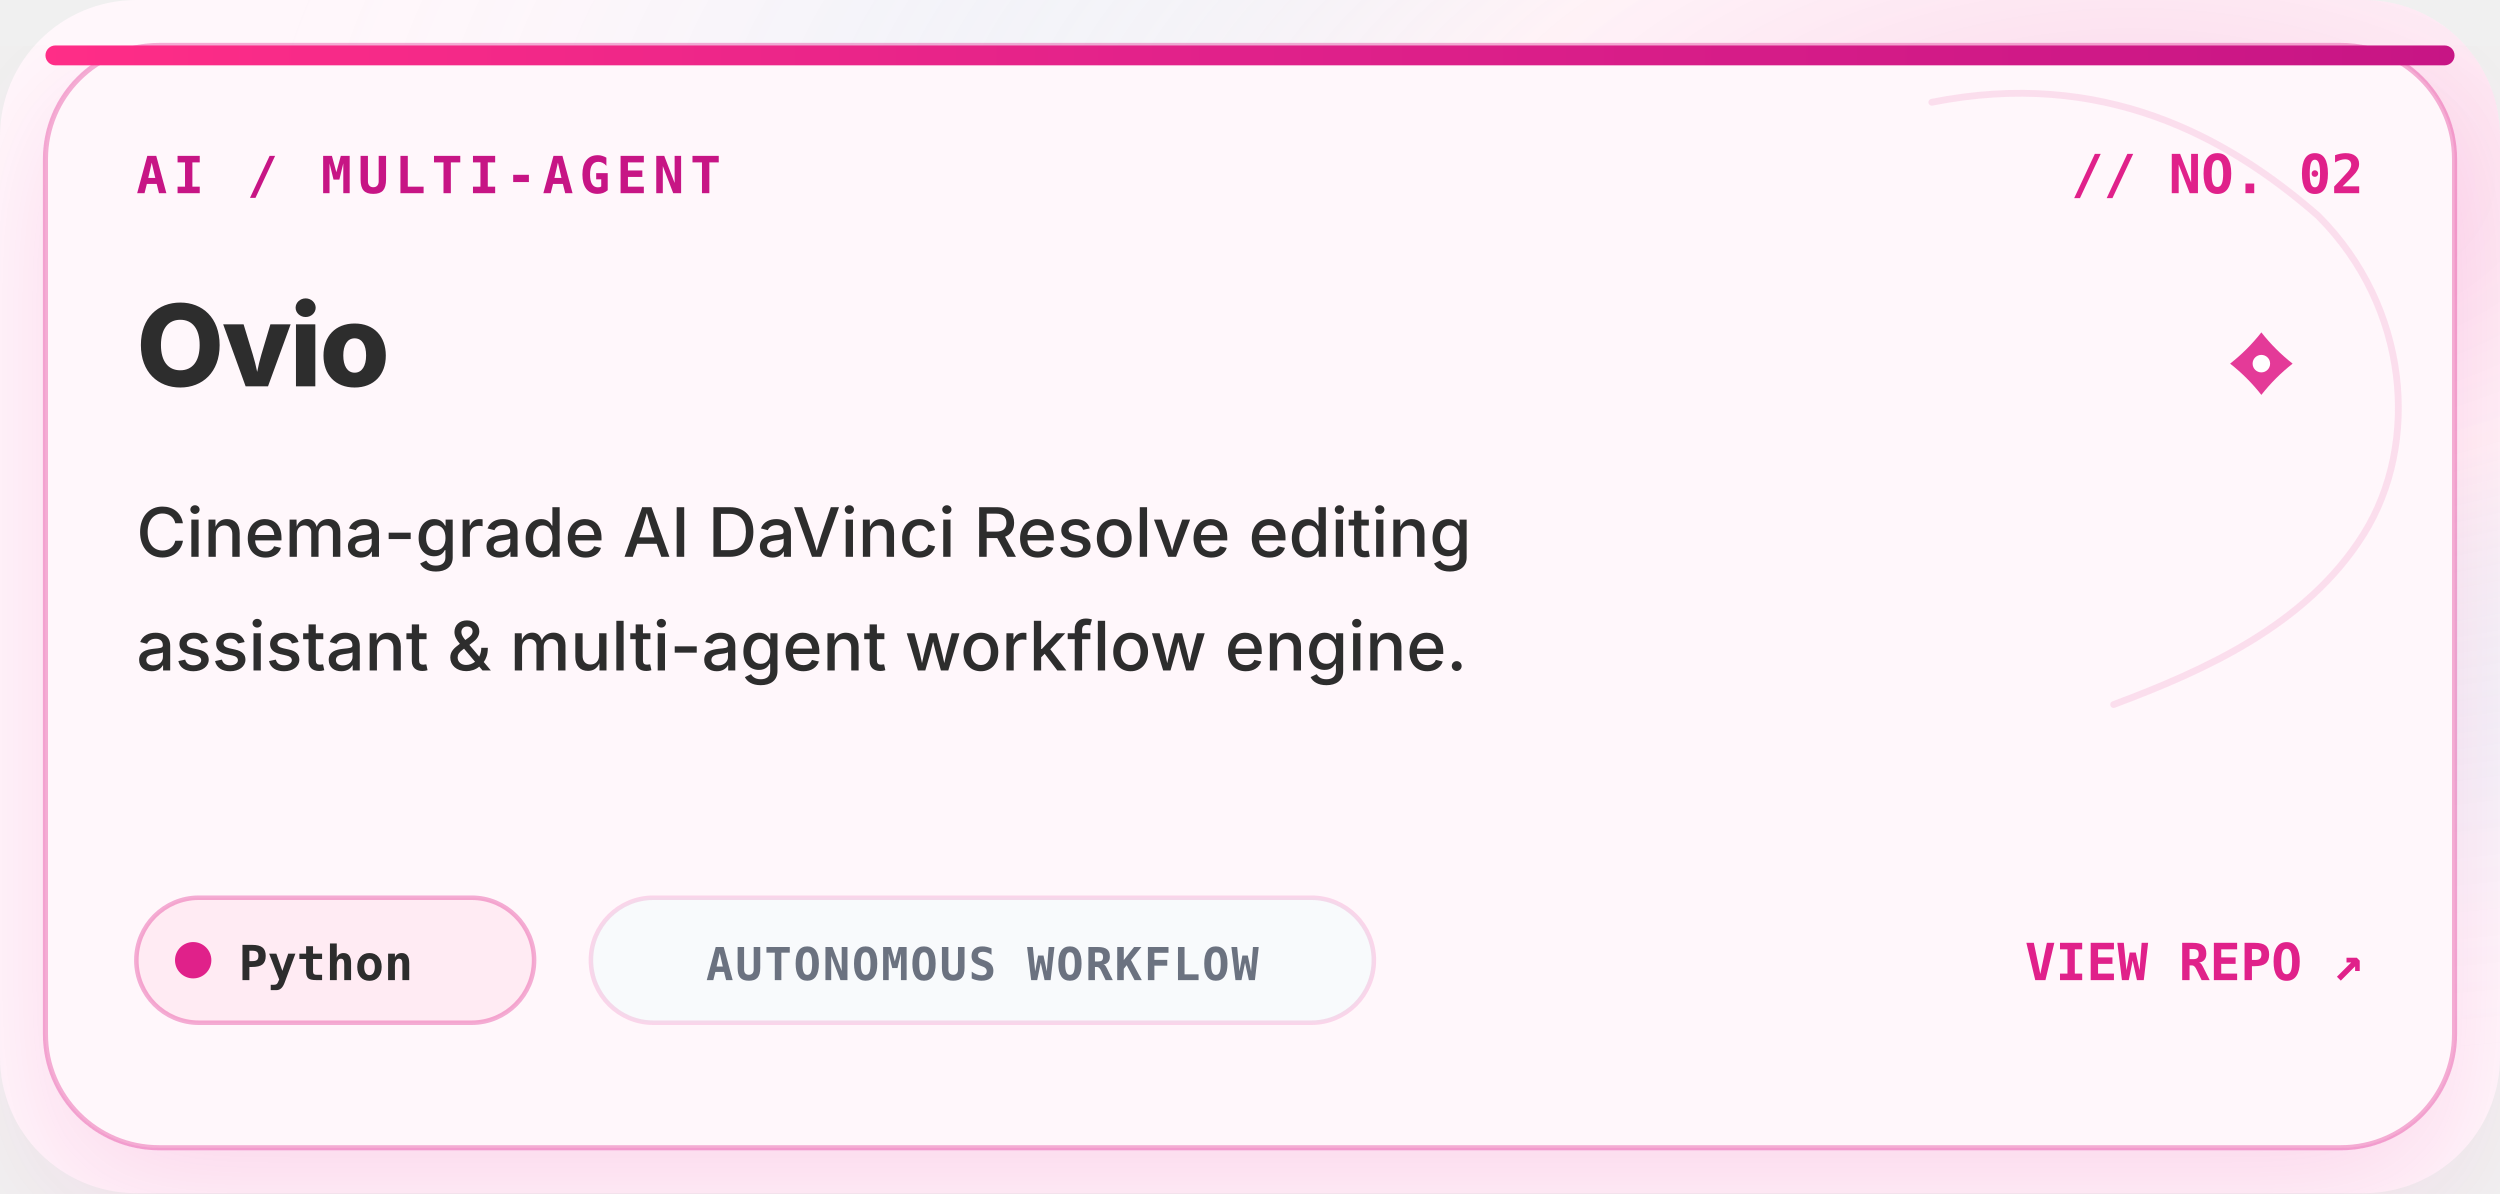
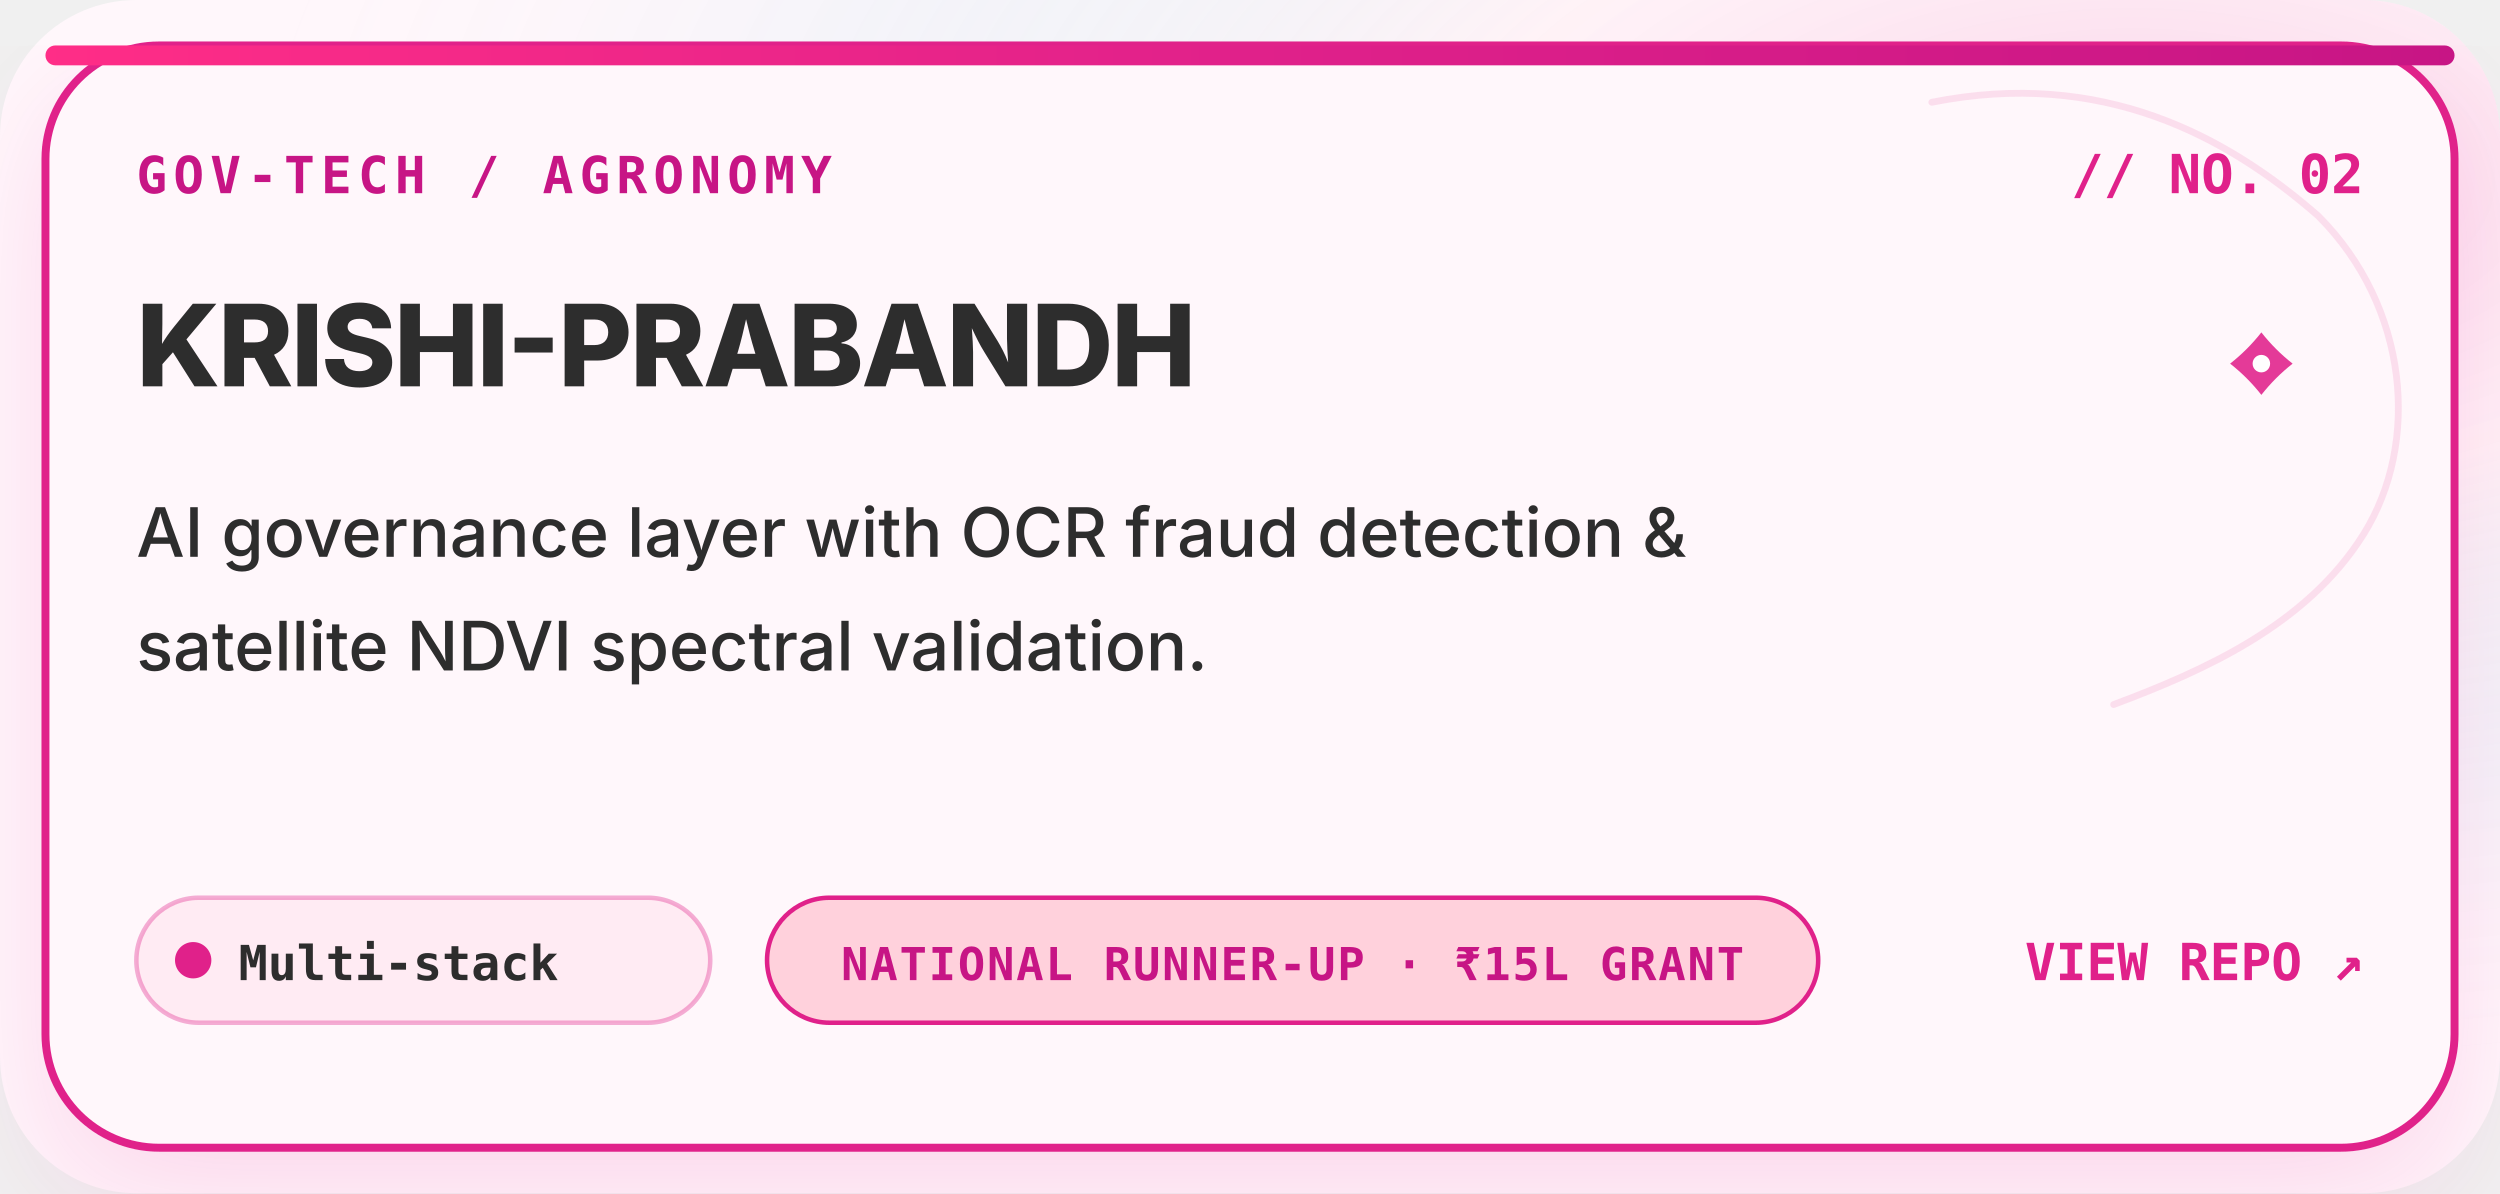
<svg xmlns="http://www.w3.org/2000/svg" viewBox="0 0 440 210" width="100%" height="210" fill="none">
  <defs>
    <style type="text/css">
        .display-title {
          font-family: 'Montserrat', 'Plus Jakarta Sans', 'Inter', -apple-system, BlinkMacSystemFont, 'Segoe UI', Roboto, sans-serif;
          font-weight: 800;
          letter-spacing: -0.02em;
        }
        .editorial-title {
          font-family: 'Cinzel', 'Playfair Display', 'Didot', Georgia, serif;
          font-weight: 700;
          letter-spacing: 0.08em;
        }
        .editorial-script {
          font-family: 'Pacifico', 'Cinzel', 'Playfair Display', 'Brush Script MT', cursive, sans-serif;
          letter-spacing: 0.02em;
        }
        .editorial-sans {
          font-family: 'Poppins', 'Inter', -apple-system, BlinkMacSystemFont, 'Segoe UI', Roboto, sans-serif;
          font-weight: 500;
        }
        .code-mono {
          font-family: 'JetBrains Mono', 'SF Mono', 'Fira Code', Menlo, Consolas, monospace;
        }
        
        /* Subtle Shimmer &amp; Pulse Keyframes */
        @keyframes subtlePulse {
          0%, 100% { opacity: 0.85; }
          50% { opacity: 1; }
        }
        @keyframes glint {
          0%, 100% { transform: scale(0.95); opacity: 0.7; }
          50% { transform: scale(1.08); opacity: 1; }
        }
        
        .pulse-anim {
          animation: subtlePulse 3s ease-in-out infinite;
        }
        .glint-anim {
          animation: glint 3.5s ease-in-out infinite;
          transform-origin: center;
        }
      </style>
    <linearGradient id="pcard_1_barbieGrad" x1="0%" y1="0%" x2="100%" y2="0%">
      <stop offset="0%" stop-color="#FF2D87" />
      <stop offset="50%" stop-color="#E0218A" />
      <stop offset="100%" stop-color="#C71585" />
    </linearGradient>
    <linearGradient id="pcard_1_canvasPinkGrad" x1="0%" y1="0%" x2="100%" y2="100%">
      <stop offset="0%" stop-color="#FFF0F6" />
      <stop offset="50%" stop-color="#FFE4F0" />
      <stop offset="100%" stop-color="#FFD6EA" />
    </linearGradient>
    <linearGradient id="pcard_1_blushGrad" x1="0%" y1="0%" x2="100%" y2="100%">
      <stop offset="0%" stop-color="#FFF5FA" />
      <stop offset="50%" stop-color="#FFEBF3" />
      <stop offset="100%" stop-color="#FFD1DC" />
    </linearGradient>
    <linearGradient id="pcard_1_cyanGrad" x1="0%" y1="0%" x2="100%" y2="0%">
      <stop offset="0%" stop-color="#00B4D8" />
      <stop offset="100%" stop-color="#0077B6" />
    </linearGradient>
    <linearGradient id="pcard_1_cardGlass" x1="0%" y1="0%" x2="0%" y2="100%">
      <stop offset="0%" stop-color="#FFF8FA" stop-opacity="0.98" />
      <stop offset="100%" stop-color="#FFE8F2" stop-opacity="0.96" />
    </linearGradient>
    <linearGradient id="pcard_1_borderGrad" x1="0%" y1="0%" x2="100%" y2="100%">
      <stop offset="0%" stop-color="#E0218A" stop-opacity="0.55" />
      <stop offset="45%" stop-color="#FFD1DC" stop-opacity="0.40" />
      <stop offset="75%" stop-color="#00B4D8" stop-opacity="0.30" />
      <stop offset="100%" stop-color="#C71585" stop-opacity="0.50" />
    </linearGradient>
    <linearGradient id="pcard_1_goldGrad" x1="0%" y1="0%" x2="100%" y2="100%">
      <stop offset="0%" stop-color="#FDE68A" />
      <stop offset="50%" stop-color="#F59E0B" />
      <stop offset="100%" stop-color="#D97706" />
    </linearGradient>
    <radialGradient id="pcard_1_radialAura" cx="85%" cy="15%" r="75%">
      <stop offset="0%" stop-color="#E0218A" stop-opacity="0.18" />
      <stop offset="35%" stop-color="#FFD1DC" stop-opacity="0.12" />
      <stop offset="70%" stop-color="#00B4D8" stop-opacity="0.04" />
      <stop offset="100%" stop-color="#FFF0F6" stop-opacity="0" />
    </radialGradient>
    <filter id="pcard_1_cardShadow" x="-10%" y="-10%" width="120%" height="125%">
      <feDropShadow dx="0" dy="8" stdDeviation="12" flood-color="#E0218A" flood-opacity="0.14" />
    </filter>
    <filter id="pcard_1_pinkGlow" x="-20%" y="-20%" width="140%" height="140%">
      <feGaussianBlur stdDeviation="4" result="blur" />
      <feComposite in="SourceGraphic" in2="blur" operator="over" />
    </filter>
  </defs>
  <rect width="440" height="210" rx="24" fill="#FFF7FB" />
  <rect width="440" height="210" rx="24" fill="url(#pcard_1_radialAura)" />
-   <rect x="8" y="8" width="424" height="194" rx="20" fill="#FFF7FB" stroke="rgba(224, 33, 138, 0.35)" stroke-width="0.9" filter="url(#pcard_1_cardShadow)" />
+   <rect x="8" y="8" width="424" height="194" rx="20" fill="#FFF7FB" stroke="#E0218A" stroke-width="1.4" filter="url(#pcard_1_cardShadow)" />
  <rect x="8" y="8" width="424" height="3.5" rx="1.75" fill="url(#pcard_1_barbieGrad)" />
  <path d="       M 340 18       C 370 12, 392 24, 408 38       C 424 54, 426 78, 416 94       C 406 110, 388 118, 372 124     " fill="none" stroke="#E0218A" stroke-width="1.2" stroke-linecap="round" opacity="0.12" />
  <g transform="translate(24, 34)">
    <text x="0" y="0" class="code-mono" font-size="9" font-weight="700" fill="#C71585" letter-spacing="0.12em">
-         AI / MULTI-AGENT
+         GOV-TECH / AGRONOMY
      </text>
    <text x="392" y="0" text-anchor="end" class="code-mono" font-size="9.5" font-weight="800" fill="#E0218A">
        // NO. 02
      </text>
  </g>
  <g transform="translate(24, 68)">
    <text x="0" y="0" class="display-title" font-size="20" font-weight="800" fill="#2D2D2D">
-         Ovio
+         KRISHI-PRABANDH
      </text>
  </g>
  <g transform="translate(24, 98)">
    <text x="0" y="0" class="editorial-sans" font-size="12" fill="#2D2D2D">
-         Cinema-grade AI DaVinci Resolve editing
+         AI governance layer with OCR fraud detection &amp;
      </text>
    <text x="0" y="20" class="editorial-sans" font-size="12" fill="#2D2D2D">
-         assistant &amp; multi-agent workflow engine.
+         satellite NDVI spectral validation.
      </text>
  </g>
  <g transform="translate(24, 172)">
-     <rect x="0" y="-14" width="70" height="22" rx="11" fill="#FFEBF3" stroke="rgba(224, 33, 138, 0.35)" stroke-width="0.8" />
+     <rect x="0" y="-14" width="101" height="22" rx="11" fill="#FFEBF3" stroke="rgba(224, 33, 138, 0.35)" stroke-width="0.8" />
    <circle cx="10" cy="-3" r="3.2" fill="#E0218A" />
    <text x="18" y="0.5" class="code-mono" font-size="8.5" font-weight="700" fill="#2D2D2D">
-         Python
+         Multi-stack
      </text>
-     <rect x="80" y="-14" width="137.8" height="22" rx="11" fill="#F8FAFC" stroke="rgba(224, 33, 138, 0.16)" stroke-width="0.8" />
-     <text x="148.9" y="0.5" text-anchor="middle" class="code-mono" font-size="8" font-weight="700" fill="#6B7280" letter-spacing="0.04em">
-         AUTONOMOUS WORKFLOW
+     <rect x="111" y="-14" width="185" height="22" rx="11" fill="#FFD1DC" stroke="#E0218A" stroke-width="0.8" />
+     <text x="203.5" y="0.5" text-anchor="middle" class="code-mono" font-size="8" font-weight="700" fill="#C71585" letter-spacing="0.04em">
+         NATIONAL RUNNER-UP · ₹15L GRANT
      </text>
    <text x="392" y="0.5" text-anchor="end" class="code-mono" font-size="9" font-weight="800" fill="#E0218A">
        VIEW REPO ↗
      </text>
  </g>
  <g class="glint-anim" style="transform-origin: 398px 64px;">
    <path d="         M 398 58.5         Q 400.42 61.58 403.5 64         Q 400.42 66.42 398 69.5         Q 395.58 66.42 392.5 64         Q 395.58 61.58 398 58.5         Z" fill="#E0218A" opacity="0.88" />
    <circle cx="398" cy="64" r="1.54" fill="#FFFFFF" />
  </g>
</svg>
